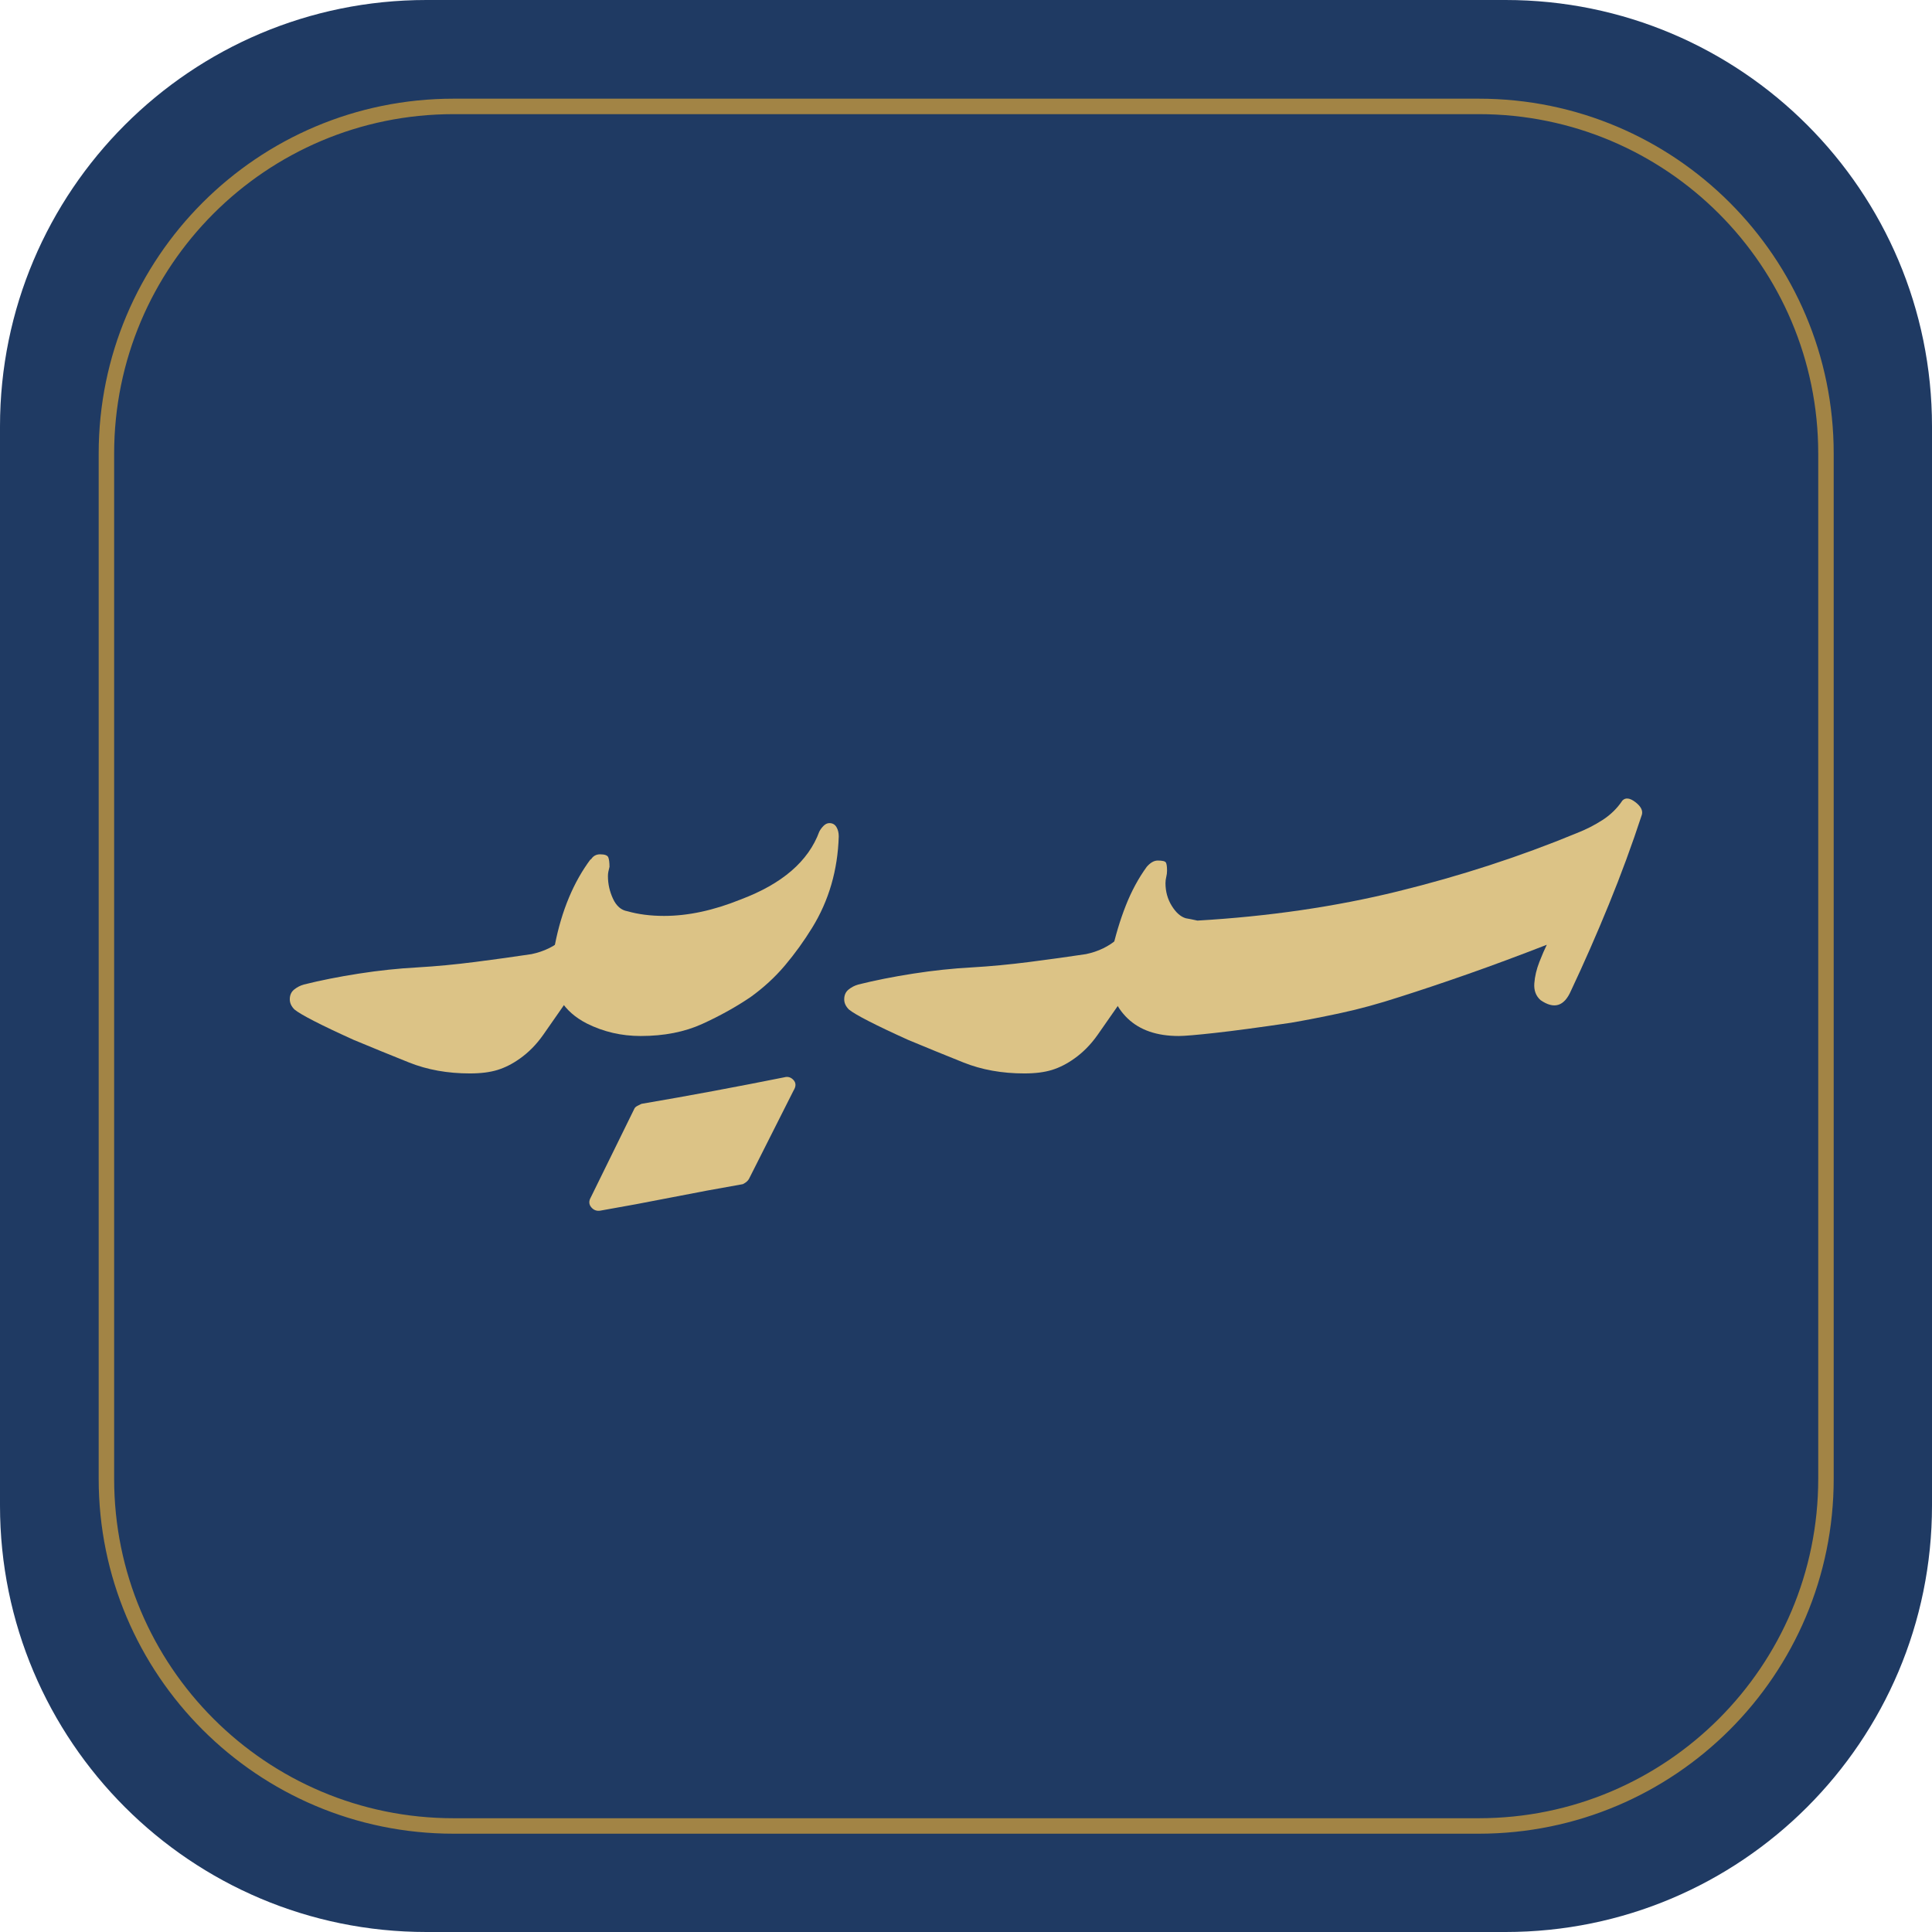
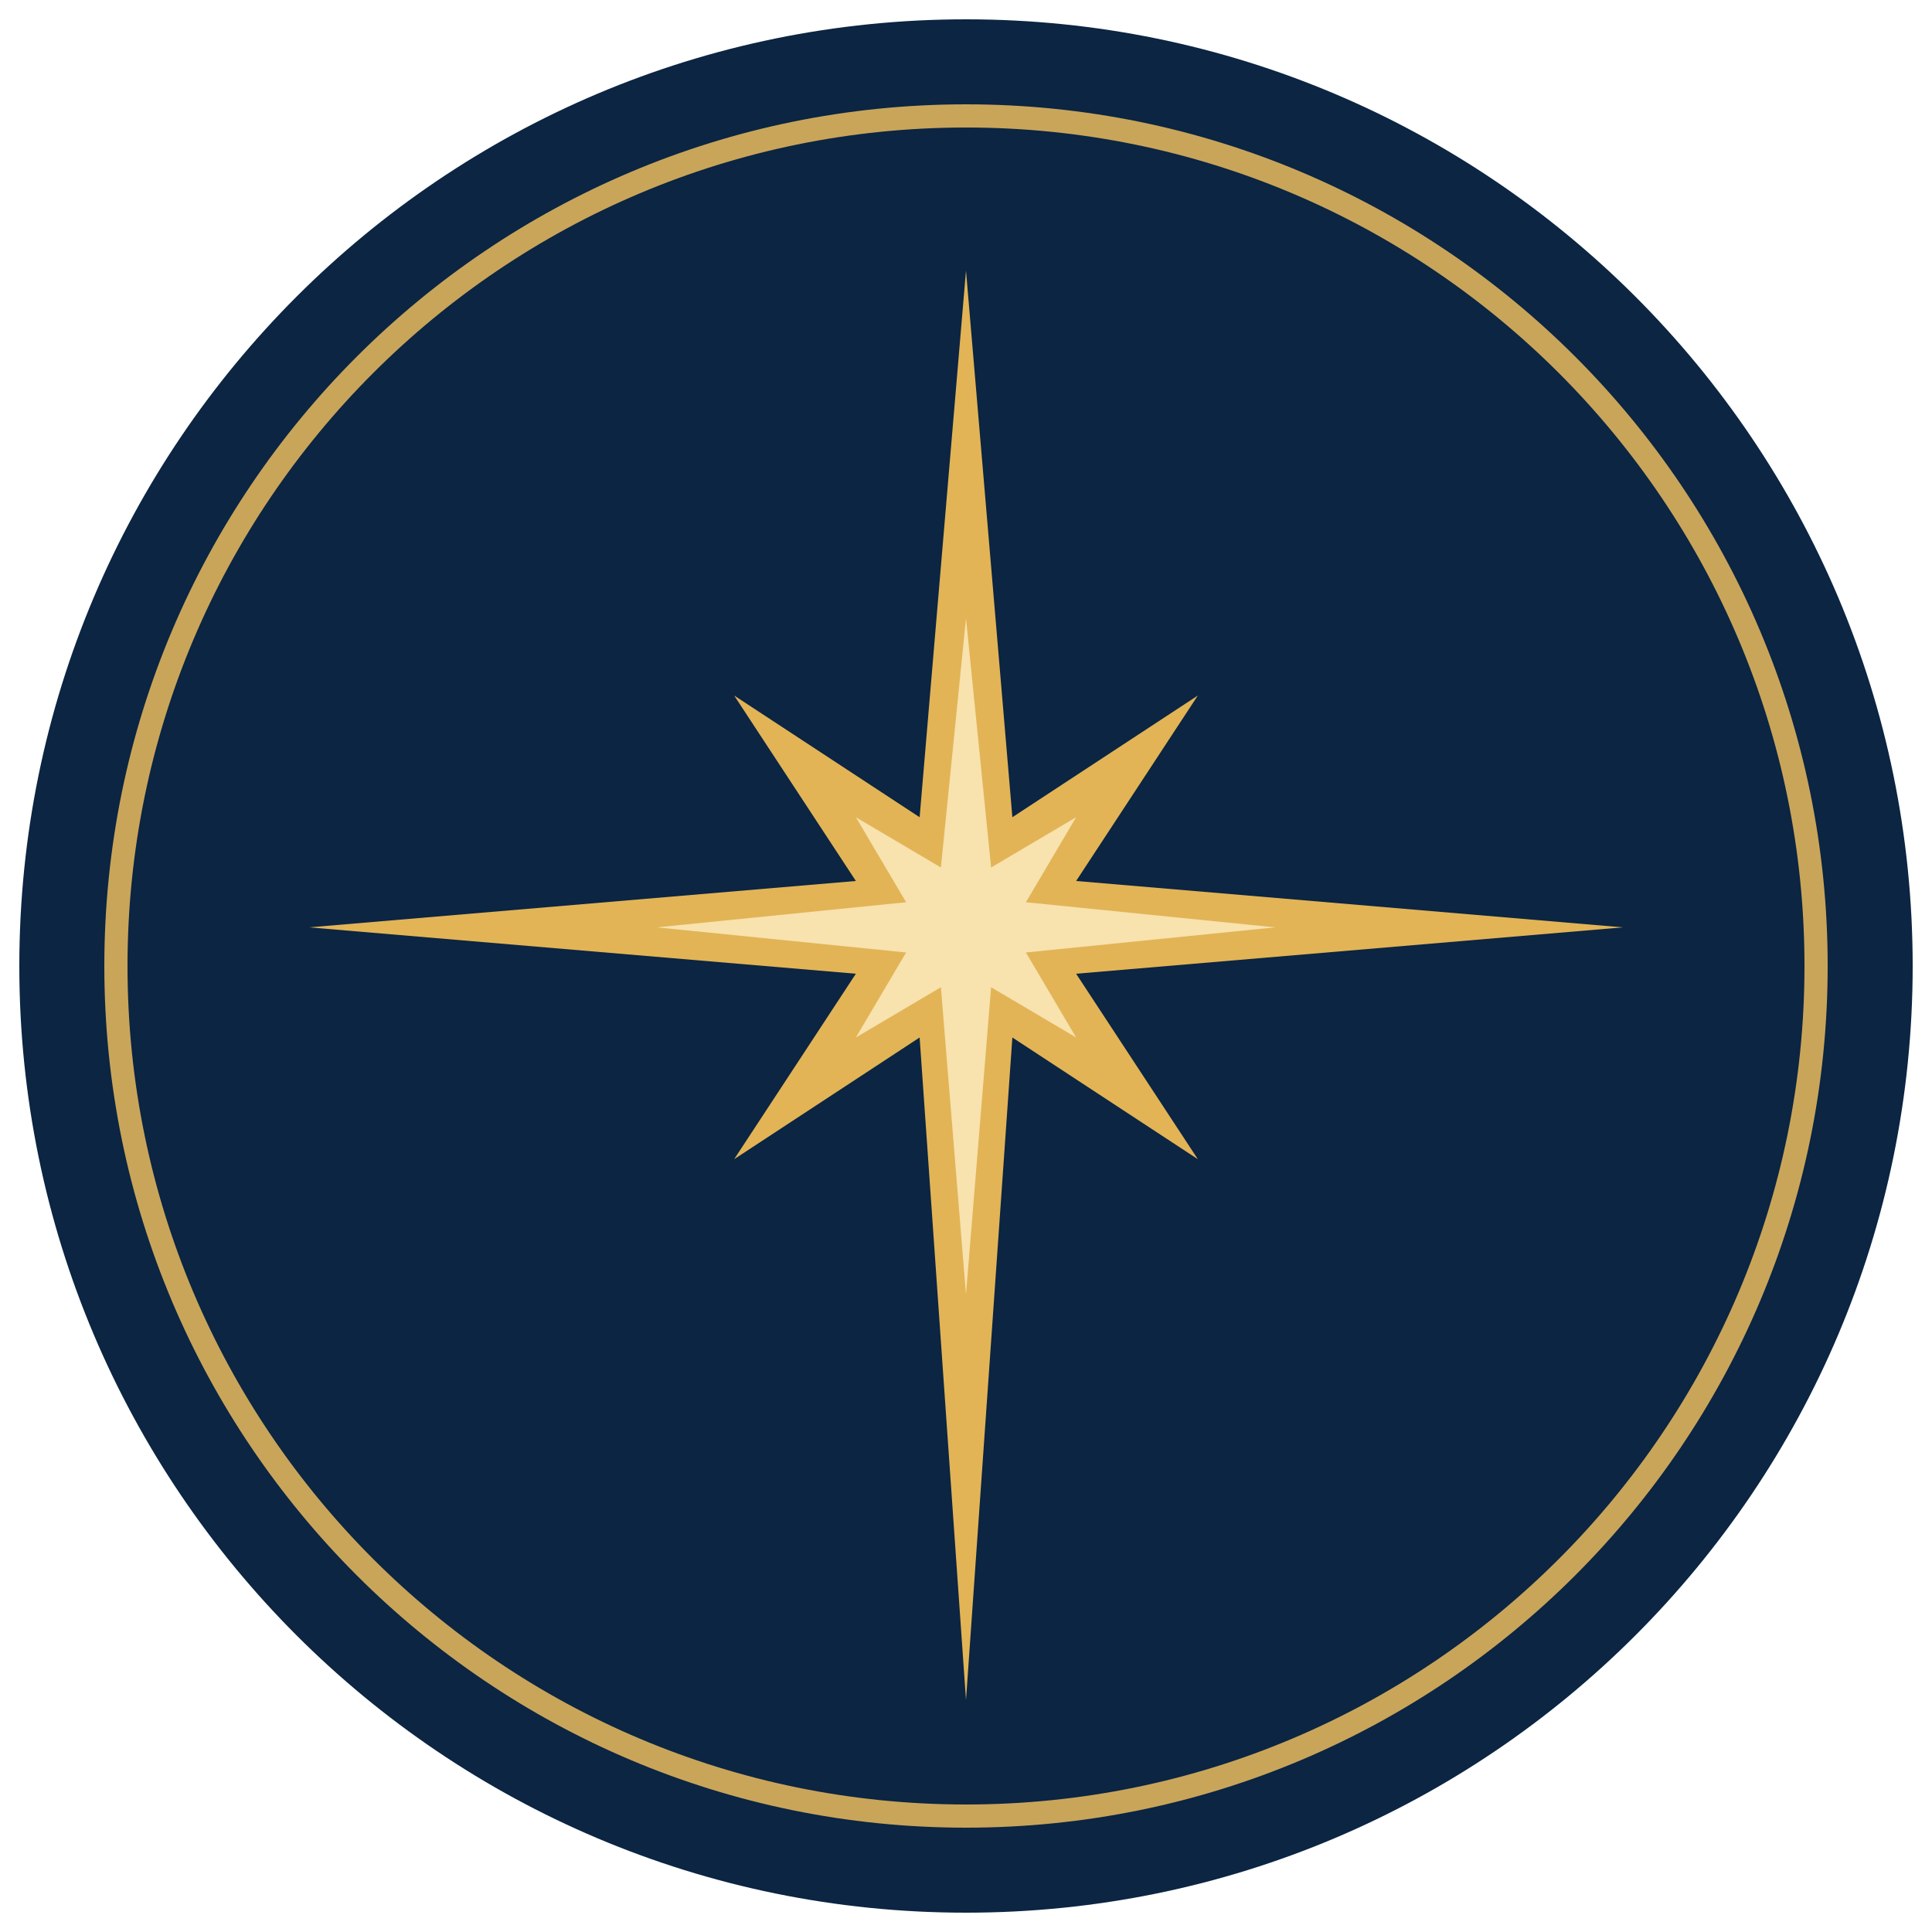
- <svg xmlns="http://www.w3.org/2000/svg" viewBox="0 0 512 512" width="512" height="512" role="img" aria-labelledby="t">
-   <rect width="512" height="512" rx="113" fill="#1F3A63" />
-   <rect x="28.2" y="28.2" width="455.7" height="455.7" rx="92" fill="none" stroke="#B8913F" stroke-width="4.1" opacity=".85" />
-   <g transform="translate(78.45 284.47) scale(0.20665)" fill="#DCC386">
-     <path d="M364 -182Q352 -182 343 -173Q326 -158 302 -153Q269 -148 230.0 -143.0Q191 -138 156 -136Q119 -134 80.5 -128.0Q42 -122 10 -114Q3 -112 -2.5 -107.5Q-8 -103 -8 -95Q-8 -88 -2 -82Q4 -77 23.5 -67.0Q43 -57 74 -43Q110 -28 145.0 -14.0Q180 0 223 0Q244 0 258.5 -4.5Q273 -9 287 -19Q304 -31 317.0 -49.5Q330 -68 343.5 -87.5Q357 -107 373 -119Q392 -127 392 -154Q392 -165 385.0 -173.5Q378 -182 364 -182Z" />
-     <path d="M581 135 638 22Q643 14 638.0 8.5Q633 3 626 5Q581 14 535.5 22.5Q490 31 443 39Q441 40 438.0 41.5Q435 43 434 45L378 159Q374 166 378.5 171.5Q383 177 390 176Q436 168 481.5 159.0Q527 150 573 142Q579 139 581 135Z" />
-     <path d="M684 -321Q680 -321 676.5 -317.5Q673 -314 671 -310Q650 -253 570 -223Q518 -202 472 -202Q446 -202 425 -208Q413 -210 406.5 -224.0Q400 -238 400 -253Q400 -256 400.5 -258.5Q401 -261 402 -265Q402 -273 400.5 -277.0Q399 -281 390 -281Q382 -281 378 -274V-275Q345 -231 332 -165Q328 -153 328 -137Q328 -87 373 -64Q405 -48 442 -48Q487 -48 521.0 -63.5Q555 -79 583 -98Q608 -116 627.0 -138.5Q646 -161 662 -187Q694 -239 696 -304Q696 -311 693.0 -316.0Q690 -321 684 -321Z" />
-     <path d="M1075 -182Q1063 -182 1054 -173Q1037 -158 1013 -153Q980 -148 941.0 -143.0Q902 -138 867 -136Q830 -134 791.5 -128.0Q753 -122 721 -114Q714 -112 708.5 -107.5Q703 -103 703 -95Q703 -88 709 -82Q715 -77 734.5 -67.0Q754 -57 785 -43Q821 -28 856.0 -14.0Q891 0 934 0Q955 0 969.5 -4.5Q984 -9 998 -19Q1015 -31 1028.0 -49.5Q1041 -68 1054.5 -87.5Q1068 -107 1084 -119Q1103 -127 1103 -154Q1103 -165 1096.0 -173.5Q1089 -182 1075 -182Z" />
-     <path d="M1117 -260Q1117 -268 1115.5 -270.5Q1114 -273 1105 -273Q1098 -273 1091 -265Q1075 -243 1064.0 -215.0Q1053 -187 1046 -155Q1043 -140 1043 -129Q1043 -93 1066.5 -70.5Q1090 -48 1132 -48Q1143 -48 1179.0 -52.0Q1215 -56 1276 -65Q1305 -70 1340.0 -77.5Q1375 -85 1415 -98Q1456 -111 1503.0 -127.5Q1550 -144 1604 -165Q1600 -157 1594.5 -143.0Q1589 -129 1588.0 -115.5Q1587 -102 1596 -94Q1622 -76 1635 -106Q1660 -159 1683.5 -216.5Q1707 -274 1726 -332Q1728 -340 1717.5 -348.0Q1707 -356 1701 -350Q1691 -335 1675.5 -325.0Q1660 -315 1642 -308Q1533 -263 1413.0 -233.5Q1293 -204 1156 -196Q1147 -198 1141 -199Q1131 -202 1123.0 -215.0Q1115 -228 1115 -244Q1115 -248 1116.0 -252.0Q1117 -256 1117 -260Z" />
-   </g>
+ <svg xmlns="http://www.w3.org/2000/svg" viewBox="0 0 100 100" width="512" height="512" role="img" aria-labelledby="t">
+   <circle cx="50" cy="50" r="49" fill="#0B2542" />
+   <circle cx="50" cy="50" r="44" fill="none" stroke="#C9A55A" stroke-width="1.2" />
+   <path d="M50.0,14.0 L52.4,42.3 L62.0,36.0 L55.7,45.6 L84.0,48.0 L55.7,50.4 L62.0,60.0 L52.4,53.7 L50.0,88.0 L47.6,53.7 L38.0,60.0 L44.3,50.4 L16.0,48.0 L44.3,45.6 L38.0,36.0 L47.6,42.3 Z" fill="#E2B456" />
+   <path d="M50.0,32.0 L51.3,44.9 L55.7,42.3 L53.1,46.7 L66.0,48.0 L53.1,49.3 L55.7,53.7 L51.3,51.1 L50.0,67.0 L48.7,51.1 L44.3,53.7 L46.9,49.3 L34.0,48.0 L46.9,46.7 L44.3,42.3 L48.7,44.9 Z" fill="#F8E2AE" />
</svg>
